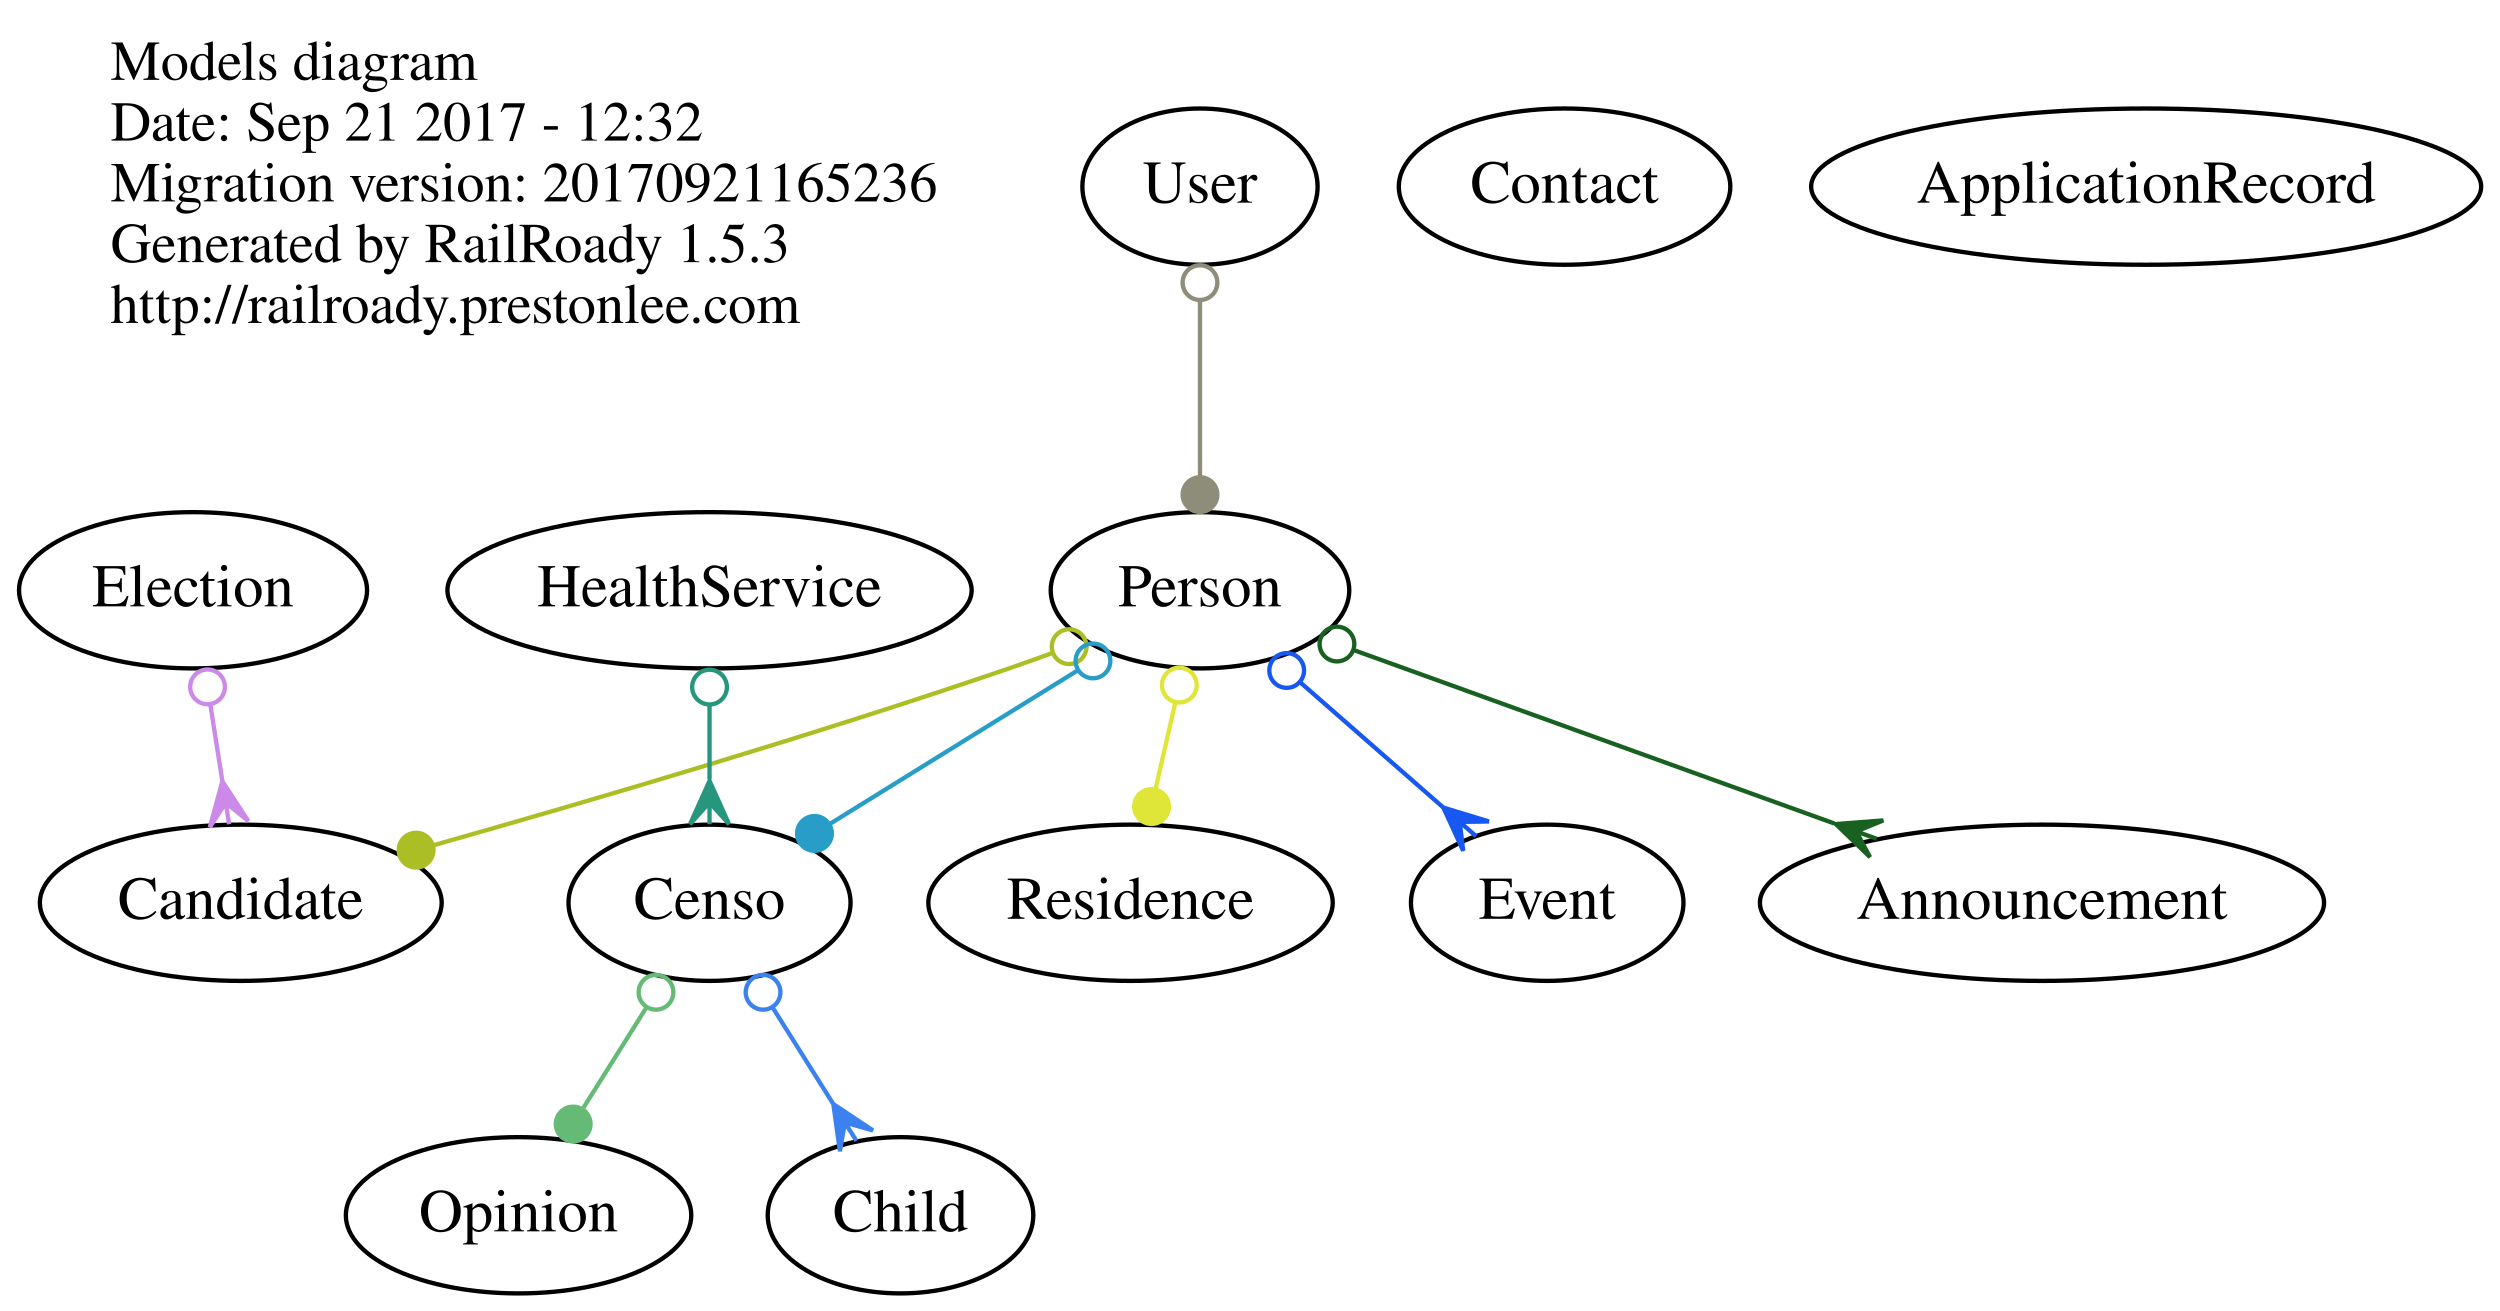
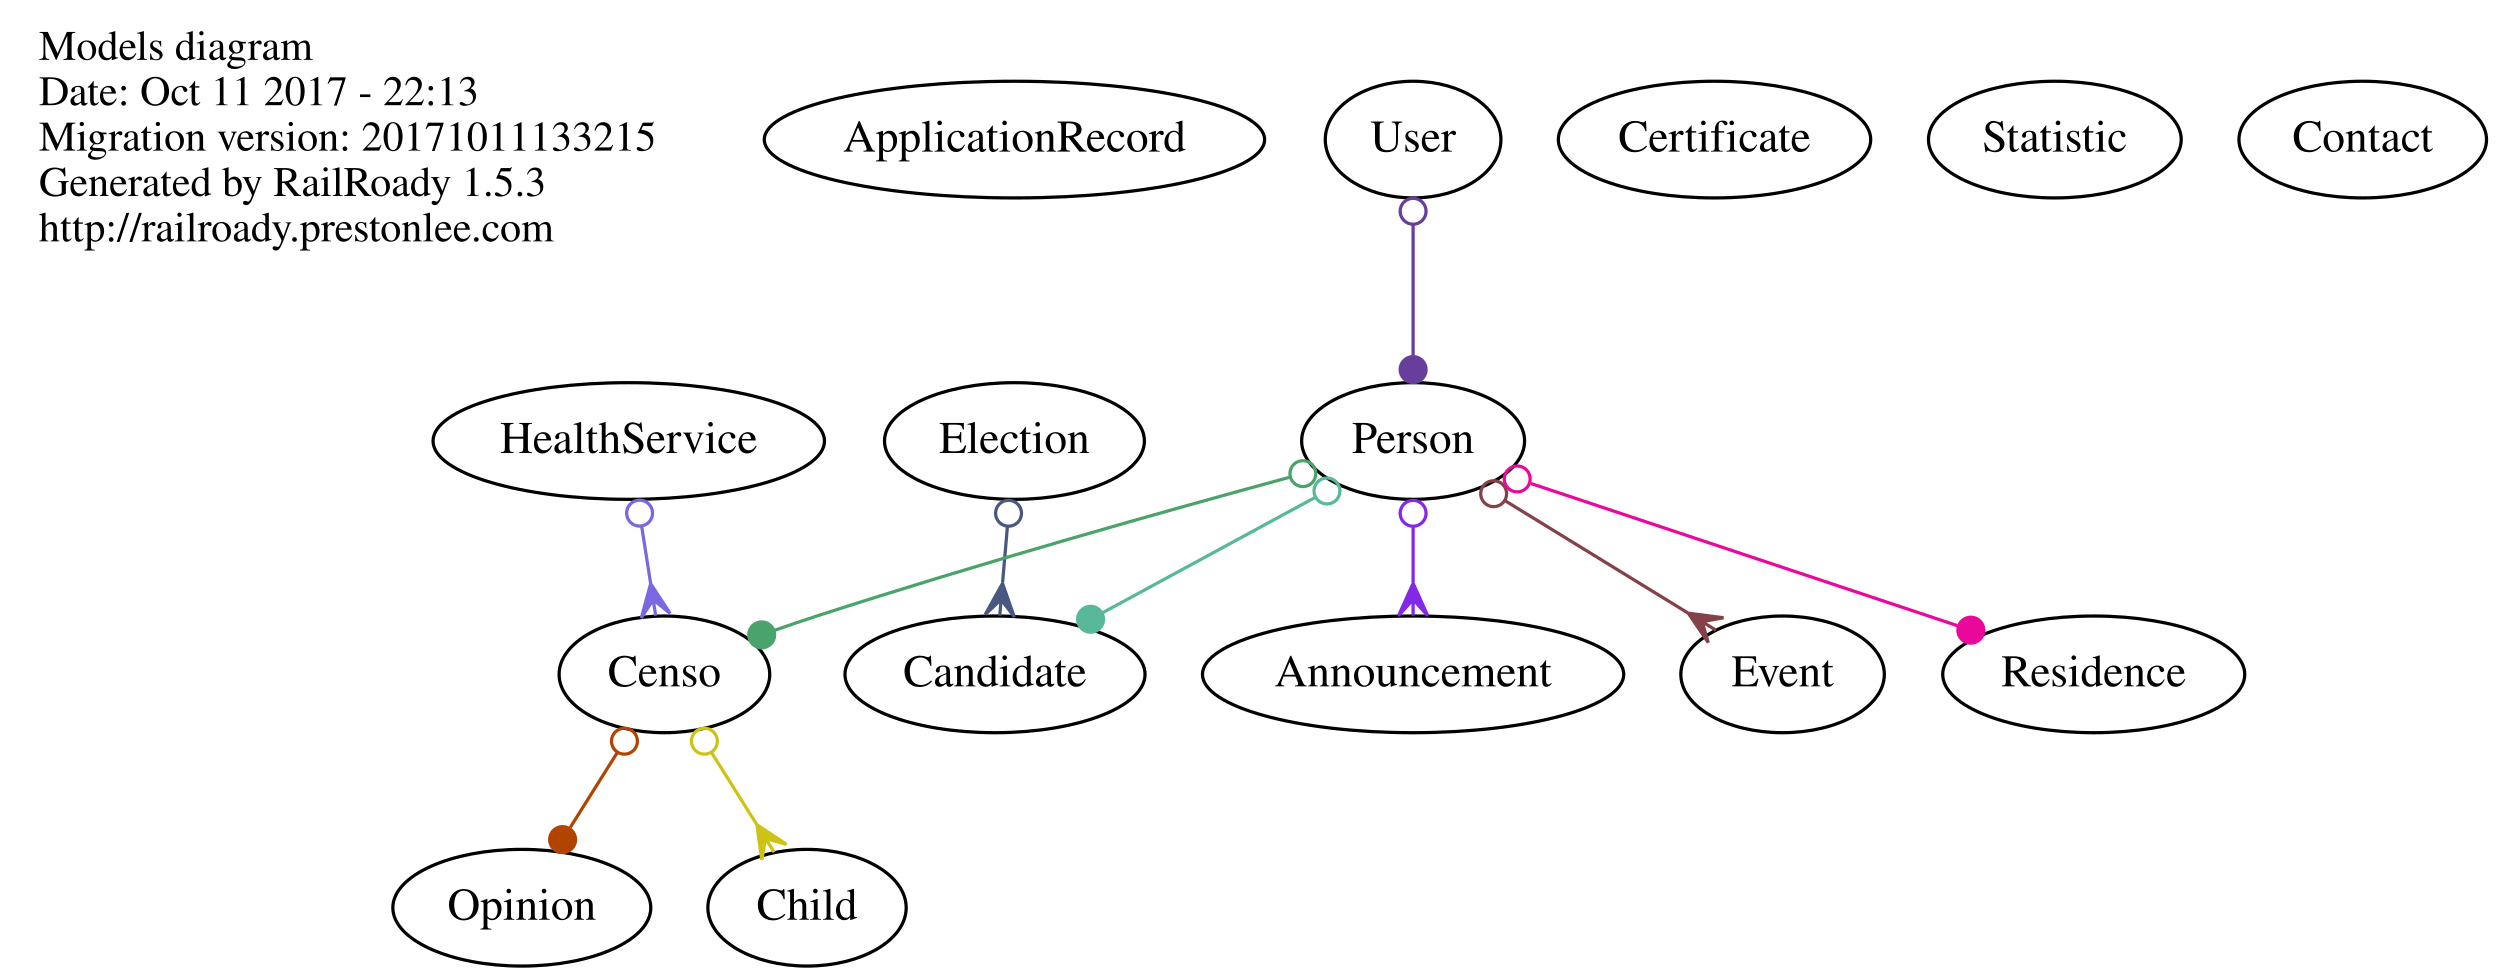
- <svg xmlns="http://www.w3.org/2000/svg" width="576pt" height="302pt" viewBox="0.00 0.00 575.64 302.00">
+ <svg xmlns="http://www.w3.org/2000/svg" width="771pt" height="302pt" viewBox="0.00 0.00 771.35 302.00">
  <g id="graph0" class="graph" transform="scale(1 1) rotate(0) translate(4 298)">
-     <polygon fill="none" stroke="none" points="-4,4 -4,-298 571.64,-298 571.64,4 -4,4" />
+     <polygon fill="none" stroke="none" points="-4,4 -4,-298 767.347,-298 767.347,4 -4,4" />
    <g id="node1" class="node">
-       <text text-anchor="start" x="21.296" y="-279.6" font-family="Times,serif" font-size="13.00">Models diagram</text>
-       <text text-anchor="start" x="21.296" y="-265.6" font-family="Times,serif" font-size="13.00">Date: Sep 21 2017 - 12:32</text>
-       <text text-anchor="start" x="21.296" y="-251.6" font-family="Times,serif" font-size="13.00">Migration version: 20170921165236</text>
-       <text text-anchor="start" x="21.296" y="-237.6" font-family="Times,serif" font-size="13.00">Generated by RailRoady 1.5.3</text>
-       <text text-anchor="start" x="21.296" y="-223.6" font-family="Times,serif" font-size="13.00">http://railroady.prestonlee.com</text>
+       <text text-anchor="start" x="8" y="-279.6" font-family="Times,serif" font-size="13.00">Models diagram</text>
+       <text text-anchor="start" x="8" y="-265.6" font-family="Times,serif" font-size="13.00">Date: Oct 11 2017 - 22:13</text>
+       <text text-anchor="start" x="8" y="-251.6" font-family="Times,serif" font-size="13.00">Migration version: 20171011133215</text>
+       <text text-anchor="start" x="8" y="-237.6" font-family="Times,serif" font-size="13.00">Generated by RailRoady 1.5.3</text>
+       <text text-anchor="start" x="8" y="-223.6" font-family="Times,serif" font-size="13.00">http://railroady.prestonlee.com</text>
    </g>
    <g id="node2" class="node">
-       <ellipse fill="none" stroke="black" cx="272.296" cy="-162" rx="34.394" ry="18" />
-       <text text-anchor="middle" x="272.296" y="-158.3" font-family="Times,serif" font-size="14.00">Person</text>
+       <ellipse fill="none" stroke="black" cx="309" cy="-255" rx="77.187" ry="18" />
+       <text text-anchor="middle" x="309" y="-251.3" font-family="Times,serif" font-size="14.00">ApplicationRecord</text>
+     </g>
+     <g id="node3" class="node">
+       <ellipse fill="none" stroke="black" cx="190" cy="-162" rx="60.389" ry="18" />
+       <text text-anchor="middle" x="190" y="-158.3" font-family="Times,serif" font-size="14.00">HealthService</text>
+     </g>
+     <g id="node15" class="node">
+       <ellipse fill="none" stroke="black" cx="201" cy="-90" rx="32.494" ry="18" />
+       <text text-anchor="middle" x="201" y="-86.3" font-family="Times,serif" font-size="14.00">Censo</text>
+     </g>
+     <g id="edge1" class="edge">
+       <path fill="none" stroke="#7b67e0" d="M193.985,-135.64C194.884,-129.92 195.841,-123.828 196.751,-118.042" />
+       <ellipse fill="none" stroke="#7b67e0" cx="193.34" cy="-139.745" rx="4" ry="4" />
+       <polygon fill="#7b67e0" stroke="#7b67e0" points="196.76,-117.983 202.758,-108.803 197.536,-113.044 198.312,-108.104 198.312,-108.104 198.312,-108.104 197.536,-113.044 193.867,-107.406 196.76,-117.983 196.76,-117.983" />
+     </g>
+     <g id="node4" class="node">
+       <ellipse fill="none" stroke="black" cx="309" cy="-162" rx="40.094" ry="18" />
+       <text text-anchor="middle" x="309" y="-158.3" font-family="Times,serif" font-size="14.00">Election</text>
+     </g>
+     <g id="node6" class="node">
+       <ellipse fill="none" stroke="black" cx="303" cy="-90" rx="46.292" ry="18" />
+       <text text-anchor="middle" x="303" y="-86.3" font-family="Times,serif" font-size="14.00">Candidate</text>
+     </g>
+     <g id="edge2" class="edge">
+       <path fill="none" stroke="#485881" d="M306.826,-135.64C306.348,-130.063 305.84,-124.132 305.355,-118.476" />
+       <ellipse fill="none" stroke="#485881" cx="307.175" cy="-139.711" rx="4" ry="4" />
+       <polygon fill="#485881" stroke="#485881" points="305.32,-118.068 308.95,-107.72 304.893,-113.086 304.466,-108.104 304.466,-108.104 304.466,-108.104 304.893,-113.086 299.983,-108.489 305.32,-118.068 305.32,-118.068" />
    </g>
    <g id="node5" class="node">
-       <ellipse fill="none" stroke="black" cx="51.296" cy="-90" rx="46.292" ry="18" />
-       <text text-anchor="middle" x="51.296" y="-86.3" font-family="Times,serif" font-size="14.00">Candidate</text>
-     </g>
-     <g id="edge2" class="edge">
-       <path fill="none" stroke="#abbf25" d="M238.193,-147.525C234.861,-146.298 231.521,-145.104 228.296,-144 183.577,-128.691 131.695,-113.446 95.712,-103.263" />
-       <ellipse fill="none" stroke="#abbf25" cx="242.149" cy="-149.01" rx="4" ry="4" />
-       <ellipse fill="#abbf25" stroke="#abbf25" cx="91.681" cy="-102.127" rx="4" ry="4" />
+       <ellipse fill="none" stroke="black" cx="525" cy="-255" rx="48.192" ry="18" />
+       <text text-anchor="middle" x="525" y="-251.3" font-family="Times,serif" font-size="14.00">Certificate</text>
    </g>
    <g id="node7" class="node">
-       <ellipse fill="none" stroke="black" cx="159.296" cy="-90" rx="32.494" ry="18" />
-       <text text-anchor="middle" x="159.296" y="-86.3" font-family="Times,serif" font-size="14.00">Censo</text>
+       <ellipse fill="none" stroke="black" cx="432" cy="-90" rx="64.989" ry="18" />
+       <text text-anchor="middle" x="432" y="-86.3" font-family="Times,serif" font-size="14.00">Announcement</text>
+     </g>
+     <g id="node8" class="node">
+       <ellipse fill="none" stroke="black" cx="630" cy="-255" rx="38.993" ry="18" />
+       <text text-anchor="middle" x="630" y="-251.3" font-family="Times,serif" font-size="14.00">Statistic</text>
+     </g>
+     <g id="node9" class="node">
+       <ellipse fill="none" stroke="black" cx="157" cy="-18" rx="39.794" ry="18" />
+       <text text-anchor="middle" x="157" y="-14.3" font-family="Times,serif" font-size="14.00">Opinion</text>
+     </g>
+     <g id="node10" class="node">
+       <ellipse fill="none" stroke="black" cx="245" cy="-18" rx="30.595" ry="18" />
+       <text text-anchor="middle" x="245" y="-14.3" font-family="Times,serif" font-size="14.00">Child</text>
+     </g>
+     <g id="node11" class="node">
+       <ellipse fill="none" stroke="black" cx="432" cy="-162" rx="34.394" ry="18" />
+       <text text-anchor="middle" x="432" y="-158.3" font-family="Times,serif" font-size="14.00">Person</text>
+     </g>
+     <g id="edge4" class="edge">
+       <path fill="none" stroke="#57b89a" d="M401.756,-144.588C382.073,-133.908 356.395,-119.974 336.156,-108.992" />
+       <ellipse fill="none" stroke="#57b89a" cx="405.422" cy="-146.578" rx="4" ry="4" />
+       <ellipse fill="#57b89a" stroke="#57b89a" cx="332.483" cy="-106.998" rx="4" ry="4" />
+     </g>
+     <g id="edge6" class="edge">
+       <path fill="none" stroke="#8427e9" d="M432,-135.64C432,-130.063 432,-124.132 432,-118.476" />
+       <ellipse fill="none" stroke="#8427e9" cx="432" cy="-139.697" rx="4" ry="4" />
+       <polygon fill="#8427e9" stroke="#8427e9" points="432,-118.104 436.5,-108.104 432,-113.104 432,-108.104 432,-108.104 432,-108.104 432,-113.104 427.5,-108.104 432,-118.104 432,-118.104" />
+     </g>
+     <g id="node12" class="node">
+       <ellipse fill="none" stroke="black" cx="546" cy="-90" rx="31.396" ry="18" />
+       <text text-anchor="middle" x="546" y="-86.3" font-family="Times,serif" font-size="14.00">Event</text>
    </g>
    <g id="edge5" class="edge">
-       <path fill="none" stroke="#279dc8" d="M244.034,-143.492C226.653,-132.725 204.473,-118.985 187.165,-108.264" />
-       <ellipse fill="none" stroke="#279dc8" cx="247.642" cy="-145.727" rx="4" ry="4" />
-       <ellipse fill="#279dc8" stroke="#279dc8" cx="183.474" cy="-105.977" rx="4" ry="4" />
+       <path fill="none" stroke="#844148" d="M460.294,-143.627C477.502,-133.06 499.434,-119.593 516.803,-108.928" />
+       <ellipse fill="none" stroke="#844148" cx="456.851" cy="-145.74" rx="4" ry="4" />
+       <polygon fill="#844148" stroke="#844148" points="516.9,-108.869 527.776,-107.471 521.161,-106.252 525.421,-103.636 525.421,-103.636 525.421,-103.636 521.161,-106.252 523.067,-99.801 516.9,-108.869 516.9,-108.869" />
    </g>
-     <g id="node11" class="node">
-       <ellipse fill="none" stroke="black" cx="256.296" cy="-90" rx="46.593" ry="18" />
-       <text text-anchor="middle" x="256.296" y="-86.3" font-family="Times,serif" font-size="14.00">Residence</text>
+     <g id="edge7" class="edge">
+       <path fill="none" stroke="#49a36b" d="M393.749,-150.782C356.375,-140.61 297.975,-124.216 248,-108 243.77,-106.628 239.35,-105.123 234.986,-103.595" />
+       <ellipse fill="none" stroke="#49a36b" cx="397.995" cy="-151.933" rx="4" ry="4" />
+       <ellipse fill="#49a36b" stroke="#49a36b" cx="231.012" cy="-102.182" rx="4" ry="4" />
    </g>
-     <g id="edge1" class="edge">
-       <path fill="none" stroke="#dfe637" d="M266.579,-135.987C265.104,-129.532 263.515,-122.583 262.039,-116.123" />
-       <ellipse fill="none" stroke="#dfe637" cx="267.532" cy="-140.156" rx="4" ry="4" />
-       <ellipse fill="#dfe637" stroke="#dfe637" cx="261.136" cy="-112.175" rx="4" ry="4" />
-     </g>
-     <g id="node12" class="node">
-       <ellipse fill="none" stroke="black" cx="352.296" cy="-90" rx="31.396" ry="18" />
-       <text text-anchor="middle" x="352.296" y="-86.3" font-family="Times,serif" font-size="14.00">Event</text>
+     <g id="node16" class="node">
+       <ellipse fill="none" stroke="black" cx="642" cy="-90" rx="46.593" ry="18" />
+       <text text-anchor="middle" x="642" y="-86.3" font-family="Times,serif" font-size="14.00">Residence</text>
    </g>
    <g id="edge3" class="edge">
-       <path fill="none" stroke="#1758f2" d="M295.363,-140.816C305.697,-131.774 317.88,-121.114 328.319,-111.98" />
-       <ellipse fill="none" stroke="#1758f2" cx="292.273" cy="-143.521" rx="4" ry="4" />
-       <polygon fill="#1758f2" stroke="#1758f2" points="328.376,-111.93 338.865,-108.732 332.139,-108.638 335.902,-105.345 335.902,-105.345 335.902,-105.345 332.139,-108.638 332.939,-101.958 328.376,-111.93 328.376,-111.93" />
+       <path fill="none" stroke="#ea089b" d="M468.328,-148.891C504.944,-136.685 561.404,-117.865 599.939,-105.02" />
+       <ellipse fill="none" stroke="#ea089b" cx="464.116" cy="-150.295" rx="4" ry="4" />
+       <ellipse fill="#ea089b" stroke="#ea089b" cx="604.082" cy="-103.639" rx="4" ry="4" />
    </g>
    <g id="node13" class="node">
-       <ellipse fill="none" stroke="black" cx="466.296" cy="-90" rx="64.989" ry="18" />
-       <text text-anchor="middle" x="466.296" y="-86.3" font-family="Times,serif" font-size="14.00">Announcement</text>
-     </g>
-     <g id="edge4" class="edge">
-       <path fill="none" stroke="#186120" d="M307.946,-148.137C338.984,-136.937 384.239,-120.608 418.428,-108.272" />
-       <ellipse fill="none" stroke="#186120" cx="303.854" cy="-149.613" rx="4" ry="4" />
-       <polygon fill="#186120" stroke="#186120" points="418.799,-108.138 429.733,-108.977 423.502,-106.441 428.205,-104.744 428.205,-104.744 428.205,-104.744 423.502,-106.441 426.678,-100.511 418.799,-108.138 418.799,-108.138" />
-     </g>
-     <g id="node3" class="node">
-       <ellipse fill="none" stroke="black" cx="115.296" cy="-18" rx="39.794" ry="18" />
-       <text text-anchor="middle" x="115.296" y="-14.3" font-family="Times,serif" font-size="14.00">Opinion</text>
-     </g>
-     <g id="node4" class="node">
-       <ellipse fill="none" stroke="black" cx="272.296" cy="-255" rx="27.097" ry="18" />
-       <text text-anchor="middle" x="272.296" y="-251.3" font-family="Times,serif" font-size="14.00">User</text>
-     </g>
-     <g id="edge6" class="edge">
-       <path fill="none" stroke="#8e8d79" d="M272.296,-228.729C272.296,-216.118 272.296,-200.905 272.296,-188.292" />
-       <ellipse fill="none" stroke="#8e8d79" cx="272.296" cy="-232.884" rx="4" ry="4" />
-       <ellipse fill="#8e8d79" stroke="#8e8d79" cx="272.296" cy="-184.04" rx="4" ry="4" />
-     </g>
-     <g id="node6" class="node">
-       <ellipse fill="none" stroke="black" cx="40.296" cy="-162" rx="40.094" ry="18" />
-       <text text-anchor="middle" x="40.296" y="-158.3" font-family="Times,serif" font-size="14.00">Election</text>
-     </g>
-     <g id="edge7" class="edge">
-       <path fill="none" stroke="#cb89e8" d="M44.282,-135.64C45.18,-129.92 46.138,-123.828 47.047,-118.042" />
-       <ellipse fill="none" stroke="#cb89e8" cx="43.636" cy="-139.745" rx="4" ry="4" />
-       <polygon fill="#cb89e8" stroke="#cb89e8" points="47.056,-117.983 53.054,-108.803 47.832,-113.044 48.609,-108.104 48.609,-108.104 48.609,-108.104 47.832,-113.044 44.163,-107.406 47.056,-117.983 47.056,-117.983" />
+       <ellipse fill="none" stroke="black" cx="432" cy="-255" rx="27.097" ry="18" />
+       <text text-anchor="middle" x="432" y="-251.3" font-family="Times,serif" font-size="14.00">User</text>
    </g>
    <g id="edge8" class="edge">
-       <path fill="none" stroke="#65ba76" d="M144.76,-65.874C140.1,-58.46 134.933,-50.241 130.245,-42.781" />
-       <ellipse fill="none" stroke="#65ba76" cx="146.963" cy="-69.378" rx="4" ry="4" />
-       <ellipse fill="#65ba76" stroke="#65ba76" cx="127.88" cy="-39.02" rx="4" ry="4" />
+       <path fill="none" stroke="#683e9c" d="M432,-228.729C432,-216.118 432,-200.905 432,-188.292" />
+       <ellipse fill="none" stroke="#683e9c" cx="432" cy="-232.884" rx="4" ry="4" />
+       <ellipse fill="#683e9c" stroke="#683e9c" cx="432" cy="-184.04" rx="4" ry="4" />
    </g>
    <g id="node14" class="node">
-       <ellipse fill="none" stroke="black" cx="203.296" cy="-18" rx="30.595" ry="18" />
-       <text text-anchor="middle" x="203.296" y="-14.3" font-family="Times,serif" font-size="14.00">Child</text>
+       <ellipse fill="none" stroke="black" cx="725" cy="-255" rx="38.194" ry="18" />
+       <text text-anchor="middle" x="725" y="-251.3" font-family="Times,serif" font-size="14.00">Contact</text>
    </g>
    <g id="edge9" class="edge">
-       <path fill="none" stroke="#3b81f0" d="M173.899,-65.769C178.335,-58.711 183.226,-50.931 187.723,-43.775" />
-       <ellipse fill="none" stroke="#3b81f0" cx="171.63" cy="-69.378" rx="4" ry="4" />
-       <polygon fill="#3b81f0" stroke="#3b81f0" points="187.825,-43.614 196.957,-37.542 190.486,-39.38 193.147,-35.147 193.147,-35.147 193.147,-35.147 190.486,-39.38 189.337,-32.752 187.825,-43.614 187.825,-43.614" />
-     </g>
-     <g id="node8" class="node">
-       <ellipse fill="none" stroke="black" cx="159.296" cy="-162" rx="60.389" ry="18" />
-       <text text-anchor="middle" x="159.296" y="-158.3" font-family="Times,serif" font-size="14.00">HealthService</text>
+       <path fill="none" stroke="#b24401" d="M186.463,-65.874C181.804,-58.46 176.637,-50.241 171.948,-42.781" />
+       <ellipse fill="none" stroke="#b24401" cx="188.666" cy="-69.378" rx="4" ry="4" />
+       <ellipse fill="#b24401" stroke="#b24401" cx="169.584" cy="-39.02" rx="4" ry="4" />
    </g>
    <g id="edge10" class="edge">
-       <path fill="none" stroke="#26967c" d="M159.296,-135.64C159.296,-130.063 159.296,-124.132 159.296,-118.476" />
-       <ellipse fill="none" stroke="#26967c" cx="159.296" cy="-139.697" rx="4" ry="4" />
-       <polygon fill="#26967c" stroke="#26967c" points="159.297,-118.104 163.796,-108.104 159.296,-113.104 159.296,-108.104 159.296,-108.104 159.296,-108.104 159.296,-113.104 154.796,-108.104 159.297,-118.104 159.297,-118.104" />
-     </g>
-     <g id="node9" class="node">
-       <ellipse fill="none" stroke="black" cx="356.296" cy="-255" rx="38.194" ry="18" />
-       <text text-anchor="middle" x="356.296" y="-251.3" font-family="Times,serif" font-size="14.00">Contact</text>
-     </g>
-     <g id="node10" class="node">
-       <ellipse fill="none" stroke="black" cx="490.296" cy="-255" rx="77.187" ry="18" />
-       <text text-anchor="middle" x="490.296" y="-251.3" font-family="Times,serif" font-size="14.00">ApplicationRecord</text>
+       <path fill="none" stroke="#cec215" d="M215.602,-65.769C220.039,-58.711 224.929,-50.931 229.427,-43.775" />
+       <ellipse fill="none" stroke="#cec215" cx="213.334" cy="-69.378" rx="4" ry="4" />
+       <polygon fill="#cec215" stroke="#cec215" points="229.529,-43.614 238.66,-37.542 232.189,-39.38 234.85,-35.147 234.85,-35.147 234.85,-35.147 232.189,-39.38 231.04,-32.752 229.529,-43.614 229.529,-43.614" />
    </g>
  </g>
</svg>
